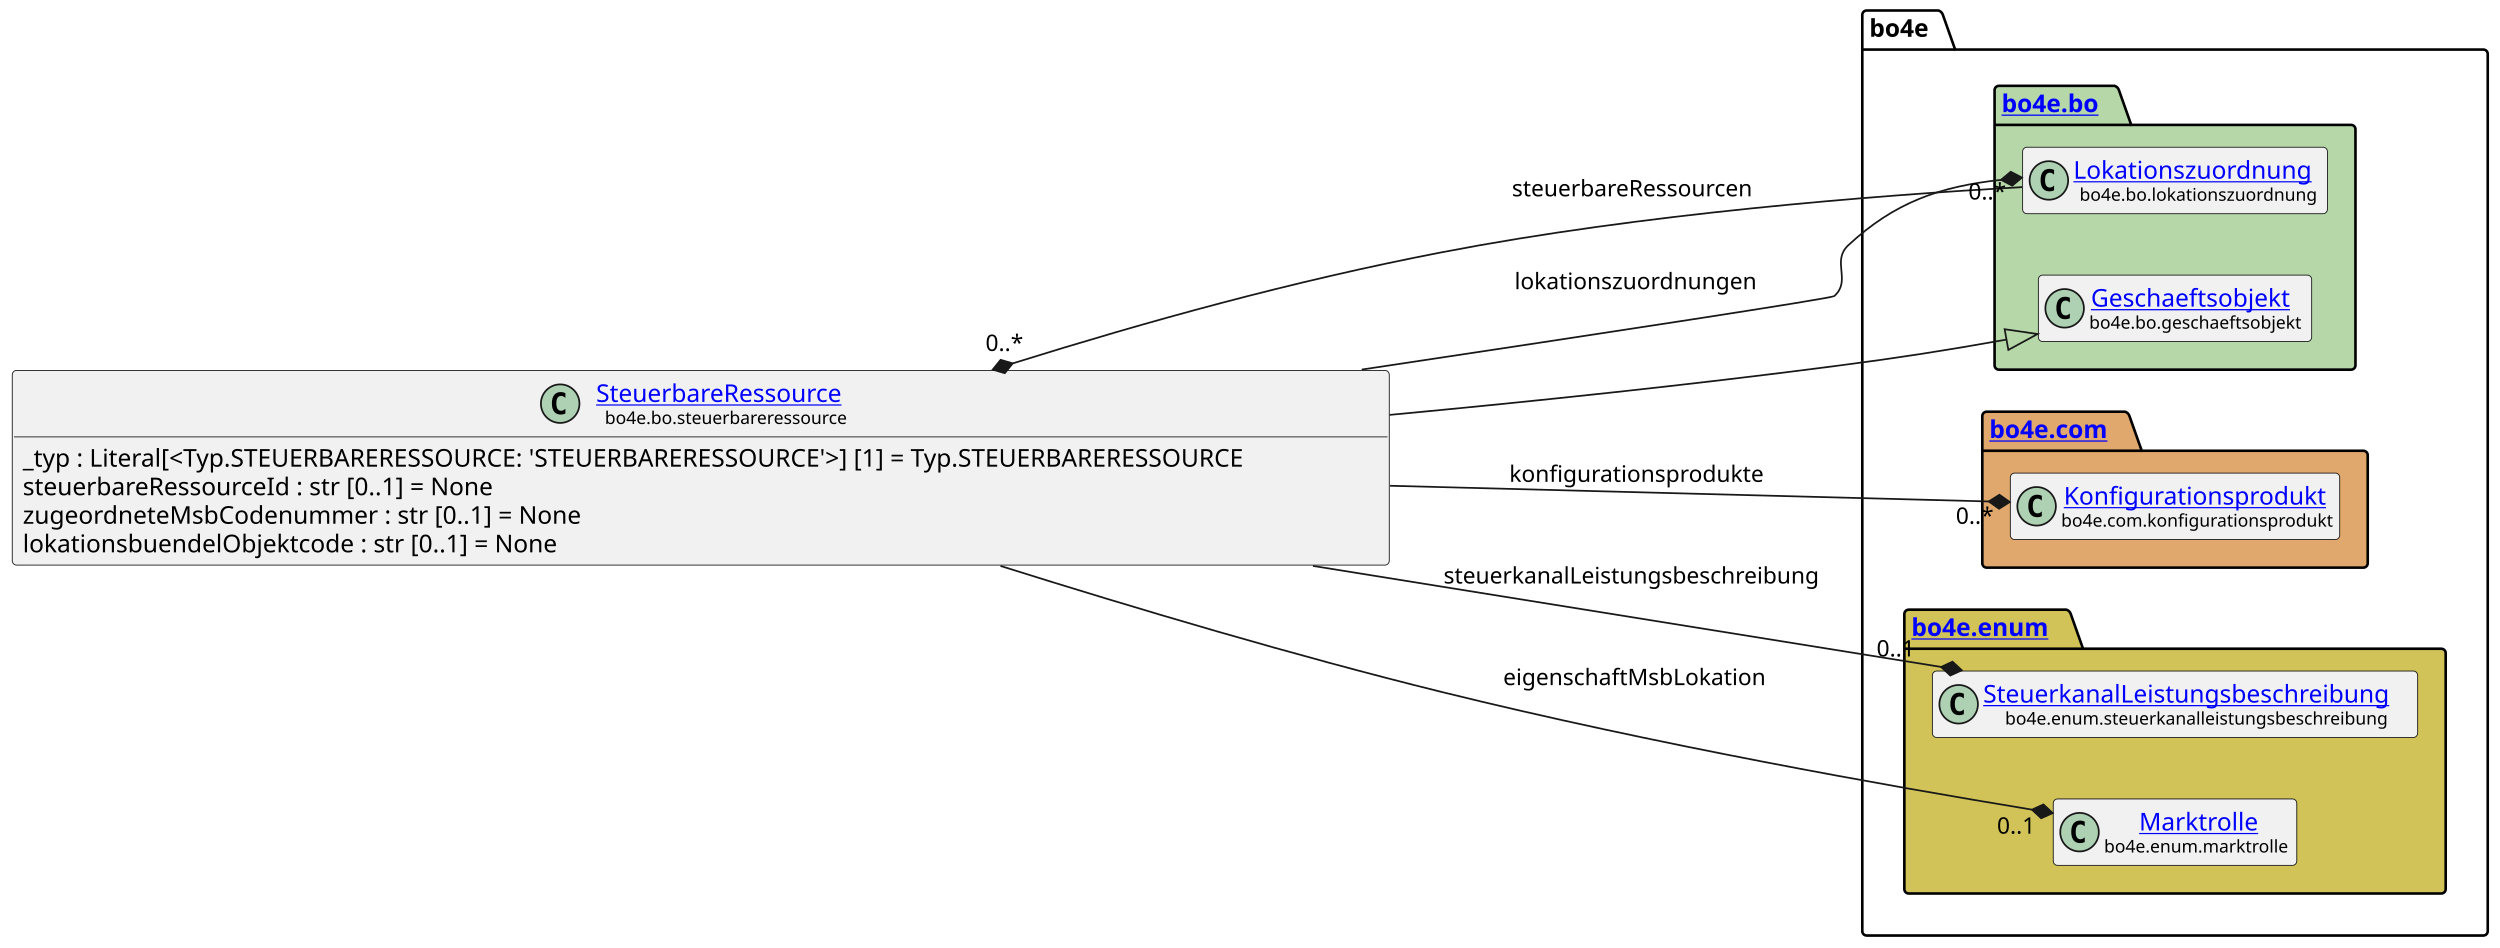
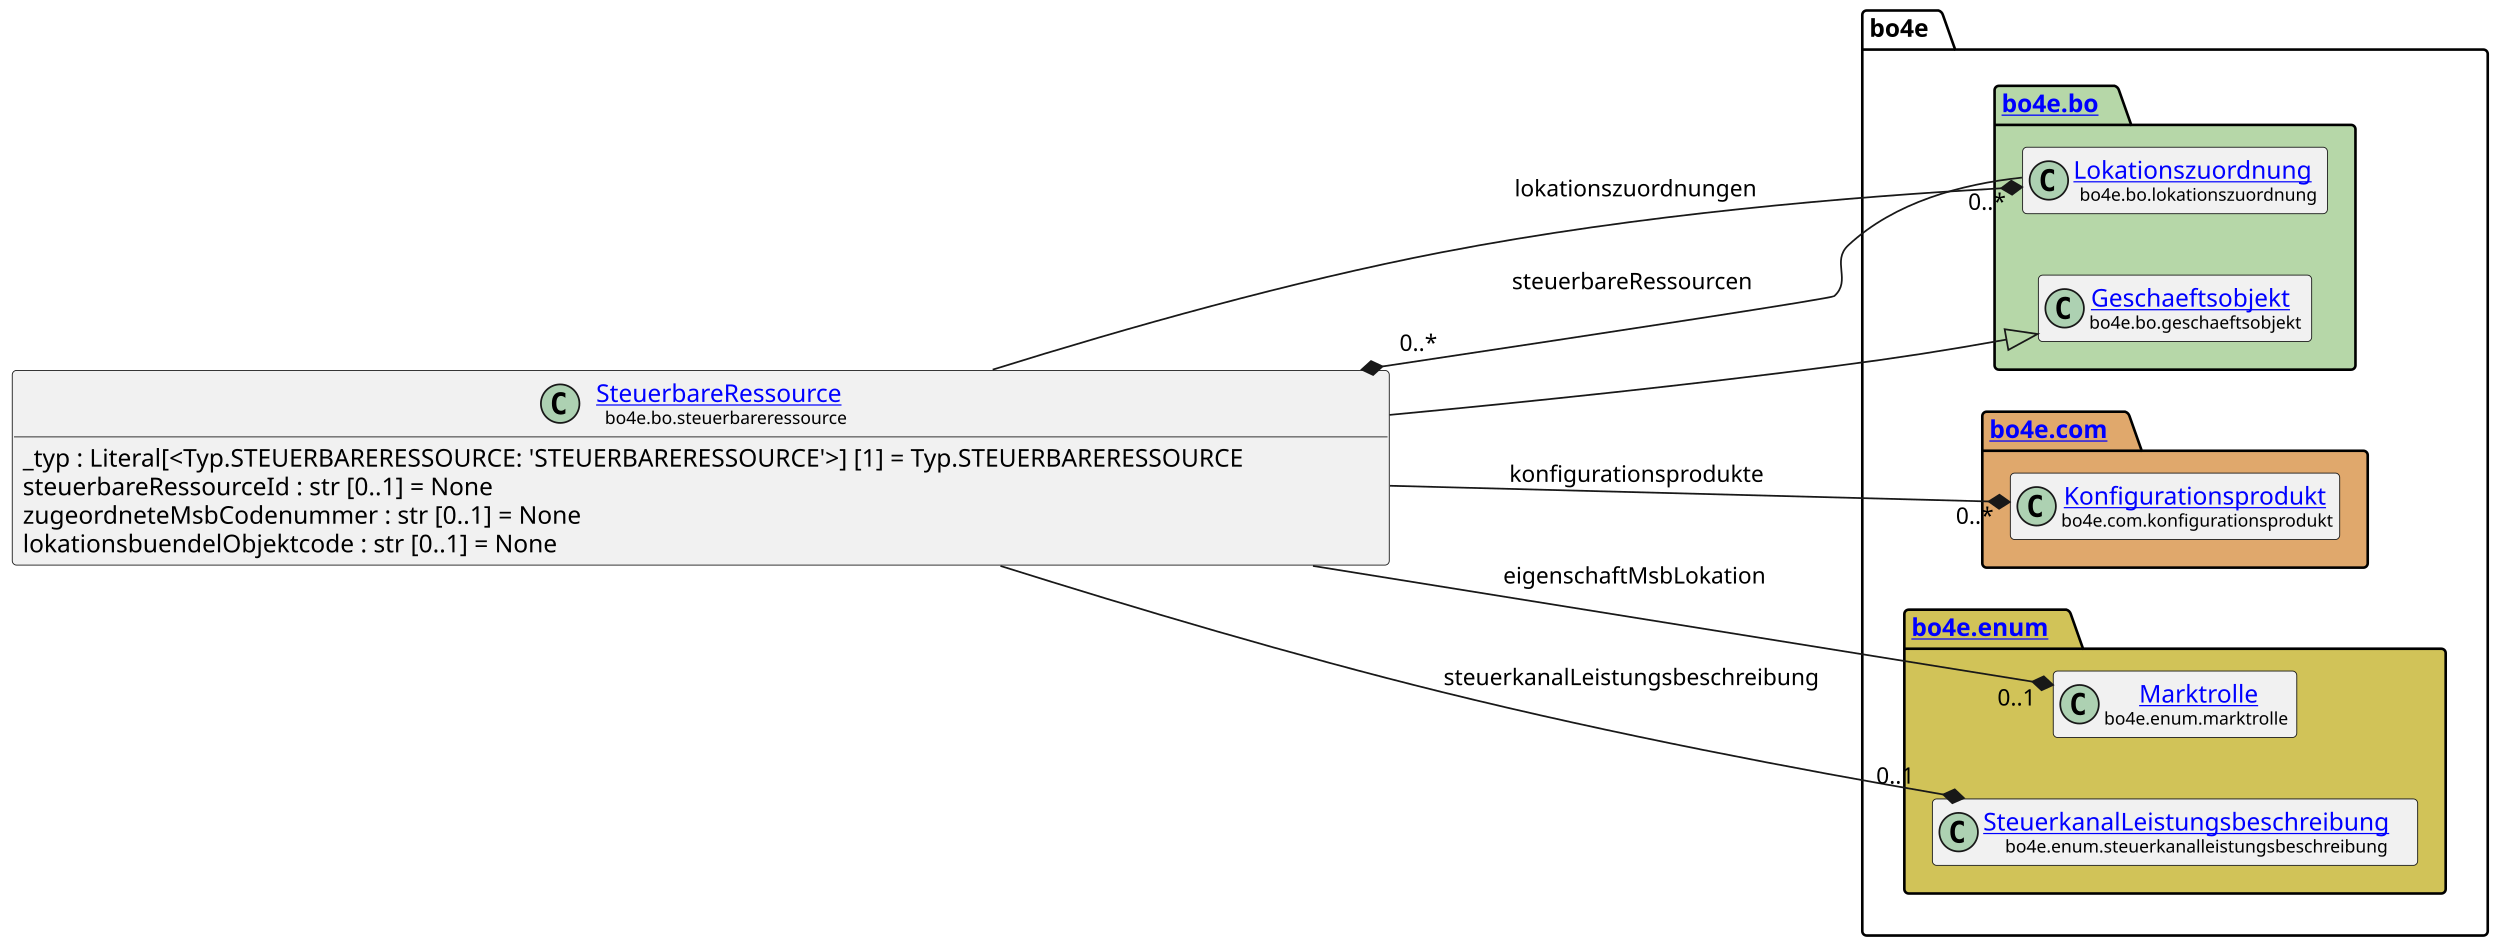
<svg xmlns="http://www.w3.org/2000/svg" xmlns:xlink="http://www.w3.org/1999/xlink" contentStyleType="text/css" height="541px" preserveAspectRatio="none" style="width:1427px;height:541px;background:#FFFFFF;" version="1.1" viewBox="0 0 1427 541" width="1427px" zoomAndPan="magnify">
  <defs />
  <g>
    <g id="cluster_bo4e">
      <path d="M1065.5,6 L1106.5,6 A3.75,3.75 0 0 1 1109,8.5 L1116,28.297 L1417.5,28.297 A2.5,2.5 0 0 1 1420,30.797 L1420,531.5 A2.5,2.5 0 0 1 1417.5,534 L1065.5,534 A2.5,2.5 0 0 1 1063,531.5 L1063,8.5 A2.5,2.5 0 0 1 1065.5,6 " fill="none" style="stroke:#000000;stroke-width:1.5;" />
      <line style="stroke:#000000;stroke-width:1.5;" x1="1063" x2="1116" y1="28.297" y2="28.297" />
      <text fill="#000000" font-family="sans-serif" font-size="14" font-weight="bold" lengthAdjust="spacing" textLength="40" x="1067" y="20.995">bo4e</text>
    </g>
    <g id="cluster_bo">
      <path d="M1141,49 L1207,49 A3.75,3.75 0 0 1 1209.5,51.5 L1216.5,71.297 L1342,71.297 A2.5,2.5 0 0 1 1344.5,73.797 L1344.5,208.5 A2.5,2.5 0 0 1 1342,211 L1141,211 A2.5,2.5 0 0 1 1138.5,208.5 L1138.5,51.5 A2.5,2.5 0 0 1 1141,49 " fill="#B6D7A8" style="stroke:#000000;stroke-width:1.5;" />
      <line style="stroke:#000000;stroke-width:1.5;" x1="1138.5" x2="1216.5" y1="71.297" y2="71.297" />
      <a href="https://bo4e.github.io/BO4E-python/latest/api/bo4e.bo.html" target="_top" title="https://bo4e.github.io/BO4E-python/latest/api/bo4e.bo.html" xlink:actuate="onRequest" xlink:href="https://bo4e.github.io/BO4E-python/latest/api/bo4e.bo.html" xlink:show="new" xlink:title="https://bo4e.github.io/BO4E-python/latest/api/bo4e.bo.html" xlink:type="simple">
        <text fill="#0000FF" font-family="sans-serif" font-size="14" font-weight="bold" lengthAdjust="spacing" text-decoration="underline" textLength="65" x="1142.5" y="63.995">bo4e.bo</text>
      </a>
    </g>
    <g id="cluster_com">
      <path d="M1134,235 L1213,235 A3.75,3.75 0 0 1 1215.5,237.5 L1222.5,257.297 L1349,257.297 A2.5,2.5 0 0 1 1351.5,259.797 L1351.5,321.5 A2.5,2.5 0 0 1 1349,324 L1134,324 A2.5,2.5 0 0 1 1131.5,321.5 L1131.5,237.5 A2.5,2.5 0 0 1 1134,235 " fill="#E0A86C" style="stroke:#000000;stroke-width:1.5;" />
      <line style="stroke:#000000;stroke-width:1.5;" x1="1131.5" x2="1222.5" y1="257.297" y2="257.297" />
      <a href="https://bo4e.github.io/BO4E-python/latest/api/bo4e.com.html" target="_top" title="https://bo4e.github.io/BO4E-python/latest/api/bo4e.com.html" xlink:actuate="onRequest" xlink:href="https://bo4e.github.io/BO4E-python/latest/api/bo4e.com.html" xlink:show="new" xlink:title="https://bo4e.github.io/BO4E-python/latest/api/bo4e.com.html" xlink:type="simple">
        <text fill="#0000FF" font-family="sans-serif" font-size="14" font-weight="bold" lengthAdjust="spacing" text-decoration="underline" textLength="78" x="1135.5" y="249.995">bo4e.com</text>
      </a>
    </g>
    <g id="cluster_enum">
      <path d="M1089.5,348 L1179.5,348 A3.75,3.75 0 0 1 1182,350.5 L1189,370.297 L1393.5,370.297 A2.5,2.5 0 0 1 1396,372.797 L1396,507.5 A2.5,2.5 0 0 1 1393.5,510 L1089.5,510 A2.5,2.5 0 0 1 1087,507.5 L1087,350.5 A2.5,2.5 0 0 1 1089.5,348 " fill="#D1C358" style="stroke:#000000;stroke-width:1.5;" />
      <line style="stroke:#000000;stroke-width:1.5;" x1="1087" x2="1189" y1="370.297" y2="370.297" />
      <a href="https://bo4e.github.io/BO4E-python/latest/api/bo4e.enum.html" target="_top" title="https://bo4e.github.io/BO4E-python/latest/api/bo4e.enum.html" xlink:actuate="onRequest" xlink:href="https://bo4e.github.io/BO4E-python/latest/api/bo4e.enum.html" xlink:show="new" xlink:title="https://bo4e.github.io/BO4E-python/latest/api/bo4e.enum.html" xlink:type="simple">
        <text fill="#0000FF" font-family="sans-serif" font-size="14" font-weight="bold" lengthAdjust="spacing" text-decoration="underline" textLength="89" x="1091" y="362.995">bo4e.enum</text>
      </a>
    </g>
    <g id="elem_Lokationszuordnung">
      <rect codeLine="11" fill="#F1F1F1" height="37.938" id="Lokationszuordnung" rx="2.5" ry="2.5" style="stroke:#181818;stroke-width:0.5;" width="174" x="1154.5" y="84.03" />
      <ellipse cx="1169.5" cy="102.999" fill="#ADD1B2" rx="11" ry="11" style="stroke:#181818;stroke-width:1.0;" />
      <path d="M1172.469,108.639 Q1171.891,108.936 1171.25,109.077 Q1170.609,109.233 1169.906,109.233 Q1167.406,109.233 1166.078,107.593 Q1164.766,105.936 1164.766,102.811 Q1164.766,99.686 1166.078,98.03 Q1167.406,96.374 1169.906,96.374 Q1170.609,96.374 1171.25,96.53 Q1171.906,96.686 1172.469,96.983 L1172.469,99.702 Q1171.844,99.124 1171.25,98.858 Q1170.656,98.577 1170.031,98.577 Q1168.688,98.577 1168,99.655 Q1167.312,100.718 1167.312,102.811 Q1167.312,104.905 1168,105.983 Q1168.688,107.046 1170.031,107.046 Q1170.656,107.046 1171.25,106.78 Q1171.844,106.499 1172.469,105.921 L1172.469,108.639 Z " fill="#000000" />
      <a href="https://bo4e.github.io/BO4E-python/latest/api/bo4e.bo.html#bo4e.bo.lokationszuordnung.Lokationszuordnung" target="_top" title="https://bo4e.github.io/BO4E-python/latest/api/bo4e.bo.html#bo4e.bo.lokationszuordnung.Lokationszuordnung" xlink:actuate="onRequest" xlink:href="https://bo4e.github.io/BO4E-python/latest/api/bo4e.bo.html#bo4e.bo.lokationszuordnung.Lokationszuordnung" xlink:show="new" xlink:title="https://bo4e.github.io/BO4E-python/latest/api/bo4e.bo.html#bo4e.bo.lokationszuordnung.Lokationszuordnung" xlink:type="simple">
        <text fill="#0000FF" font-family="sans-serif" font-size="14" lengthAdjust="spacing" text-decoration="underline" textLength="142" x="1183.5" y="102.025">Lokationszuordnung</text>
      </a>
      <text fill="#000000" font-family="sans-serif" font-size="10" lengthAdjust="spacing" textLength="135" x="1187" y="114.609">bo4e.bo.lokationszuordnung</text>
    </g>
    <g id="elem_Geschaeftsobjekt">
      <rect codeLine="12" fill="#F1F1F1" height="37.938" id="Geschaeftsobjekt" rx="2.5" ry="2.5" style="stroke:#181818;stroke-width:0.5;" width="156" x="1163.5" y="157.03" />
      <ellipse cx="1178.5" cy="175.999" fill="#ADD1B2" rx="11" ry="11" style="stroke:#181818;stroke-width:1.0;" />
      <path d="M1181.469,181.639 Q1180.891,181.936 1180.25,182.077 Q1179.609,182.233 1178.906,182.233 Q1176.406,182.233 1175.078,180.593 Q1173.766,178.936 1173.766,175.811 Q1173.766,172.686 1175.078,171.03 Q1176.406,169.374 1178.906,169.374 Q1179.609,169.374 1180.25,169.53 Q1180.906,169.686 1181.469,169.983 L1181.469,172.702 Q1180.844,172.124 1180.25,171.858 Q1179.656,171.577 1179.031,171.577 Q1177.688,171.577 1177,172.655 Q1176.312,173.718 1176.312,175.811 Q1176.312,177.905 1177,178.983 Q1177.688,180.046 1179.031,180.046 Q1179.656,180.046 1180.25,179.78 Q1180.844,179.499 1181.469,178.921 L1181.469,181.639 Z " fill="#000000" />
      <a href="https://bo4e.github.io/BO4E-python/latest/api/bo4e.bo.html#bo4e.bo.geschaeftsobjekt.Geschaeftsobjekt" target="_top" title="https://bo4e.github.io/BO4E-python/latest/api/bo4e.bo.html#bo4e.bo.geschaeftsobjekt.Geschaeftsobjekt" xlink:actuate="onRequest" xlink:href="https://bo4e.github.io/BO4E-python/latest/api/bo4e.bo.html#bo4e.bo.geschaeftsobjekt.Geschaeftsobjekt" xlink:show="new" xlink:title="https://bo4e.github.io/BO4E-python/latest/api/bo4e.bo.html#bo4e.bo.geschaeftsobjekt.Geschaeftsobjekt" xlink:type="simple">
        <text fill="#0000FF" font-family="sans-serif" font-size="14" lengthAdjust="spacing" text-decoration="underline" textLength="122" x="1193.5" y="175.025">Geschaeftsobjekt</text>
      </a>
      <text fill="#000000" font-family="sans-serif" font-size="10" lengthAdjust="spacing" textLength="124" x="1192.5" y="187.609">bo4e.bo.geschaeftsobjekt</text>
    </g>
    <g id="elem_Konfigurationsprodukt">
      <rect codeLine="15" fill="#F1F1F1" height="37.938" id="Konfigurationsprodukt" rx="2.5" ry="2.5" style="stroke:#181818;stroke-width:0.5;" width="188" x="1147.5" y="270.03" />
      <ellipse cx="1162.5" cy="288.999" fill="#ADD1B2" rx="11" ry="11" style="stroke:#181818;stroke-width:1.0;" />
      <path d="M1165.469,294.639 Q1164.891,294.936 1164.25,295.077 Q1163.609,295.233 1162.906,295.233 Q1160.406,295.233 1159.078,293.592 Q1157.766,291.936 1157.766,288.811 Q1157.766,285.686 1159.078,284.03 Q1160.406,282.374 1162.906,282.374 Q1163.609,282.374 1164.25,282.53 Q1164.906,282.686 1165.469,282.983 L1165.469,285.702 Q1164.844,285.124 1164.25,284.858 Q1163.656,284.577 1163.031,284.577 Q1161.688,284.577 1161,285.655 Q1160.312,286.717 1160.312,288.811 Q1160.312,290.905 1161,291.983 Q1161.688,293.046 1163.031,293.046 Q1163.656,293.046 1164.25,292.78 Q1164.844,292.499 1165.469,291.921 L1165.469,294.639 Z " fill="#000000" />
      <a href="https://bo4e.github.io/BO4E-python/latest/api/bo4e.com.html#bo4e.com.konfigurationsprodukt.Konfigurationsprodukt" target="_top" title="https://bo4e.github.io/BO4E-python/latest/api/bo4e.com.html#bo4e.com.konfigurationsprodukt.Konfigurationsprodukt" xlink:actuate="onRequest" xlink:href="https://bo4e.github.io/BO4E-python/latest/api/bo4e.com.html#bo4e.com.konfigurationsprodukt.Konfigurationsprodukt" xlink:show="new" xlink:title="https://bo4e.github.io/BO4E-python/latest/api/bo4e.com.html#bo4e.com.konfigurationsprodukt.Konfigurationsprodukt" xlink:type="simple">
        <text fill="#0000FF" font-family="sans-serif" font-size="14" lengthAdjust="spacing" text-decoration="underline" textLength="153" x="1178" y="288.025">Konfigurationsprodukt</text>
      </a>
      <text fill="#000000" font-family="sans-serif" font-size="10" lengthAdjust="spacing" textLength="156" x="1176.5" y="300.609">bo4e.com.konfigurationsprodukt</text>
    </g>
+     <g id="elem_Marktrolle">
+       <rect codeLine="18" fill="#F1F1F1" height="37.938" id="Marktrolle" rx="2.5" ry="2.5" style="stroke:#181818;stroke-width:0.5;" width="139" x="1172" y="383.03" />
+       <ellipse cx="1187" cy="401.999" fill="#ADD1B2" rx="11" ry="11" style="stroke:#181818;stroke-width:1.0;" />
+       <path d="M1189.969,407.639 Q1189.391,407.936 1188.75,408.077 Q1188.109,408.233 1187.406,408.233 Q1184.906,408.233 1183.578,406.592 Q1182.266,404.936 1182.266,401.811 Q1182.266,398.686 1183.578,397.03 Q1184.906,395.374 1187.406,395.374 Q1188.109,395.374 1188.75,395.53 Q1189.406,395.686 1189.969,395.983 L1189.969,398.702 Q1189.344,398.124 1188.75,397.858 Q1188.156,397.577 1187.531,397.577 Q1186.188,397.577 1185.5,398.655 Q1184.812,399.717 1184.812,401.811 Q1184.812,403.905 1185.5,404.983 Q1186.188,406.046 1187.531,406.046 Q1188.156,406.046 1188.75,405.78 Q1189.344,405.499 1189.969,404.921 L1189.969,407.639 Z " fill="#000000" />
+       <a href="https://bo4e.github.io/BO4E-python/latest/api/bo4e.enum.html#bo4e.enum.marktrolle.Marktrolle" target="_top" title="https://bo4e.github.io/BO4E-python/latest/api/bo4e.enum.html#bo4e.enum.marktrolle.Marktrolle" xlink:actuate="onRequest" xlink:href="https://bo4e.github.io/BO4E-python/latest/api/bo4e.enum.html#bo4e.enum.marktrolle.Marktrolle" xlink:show="new" xlink:title="https://bo4e.github.io/BO4E-python/latest/api/bo4e.enum.html#bo4e.enum.marktrolle.Marktrolle" xlink:type="simple">
+         <text fill="#0000FF" font-family="sans-serif" font-size="14" lengthAdjust="spacing" text-decoration="underline" textLength="67" x="1221" y="401.025">Marktrolle</text>
+       </a>
+       <text fill="#000000" font-family="sans-serif" font-size="10" lengthAdjust="spacing" textLength="107" x="1201" y="413.609">bo4e.enum.marktrolle</text>
+     </g>
    <g id="elem_SteuerkanalLeistungsbeschreibung">
-       <rect codeLine="18" fill="#F1F1F1" height="37.938" id="SteuerkanalLeistungsbeschreibung" rx="2.5" ry="2.5" style="stroke:#181818;stroke-width:0.5;" width="277" x="1103" y="383.03" />
-       <ellipse cx="1118" cy="401.999" fill="#ADD1B2" rx="11" ry="11" style="stroke:#181818;stroke-width:1.0;" />
-       <path d="M1120.969,407.639 Q1120.391,407.936 1119.75,408.077 Q1119.109,408.233 1118.406,408.233 Q1115.906,408.233 1114.578,406.592 Q1113.266,404.936 1113.266,401.811 Q1113.266,398.686 1114.578,397.03 Q1115.906,395.374 1118.406,395.374 Q1119.109,395.374 1119.75,395.53 Q1120.406,395.686 1120.969,395.983 L1120.969,398.702 Q1120.344,398.124 1119.75,397.858 Q1119.156,397.577 1118.531,397.577 Q1117.188,397.577 1116.5,398.655 Q1115.812,399.717 1115.812,401.811 Q1115.812,403.905 1116.5,404.983 Q1117.188,406.046 1118.531,406.046 Q1119.156,406.046 1119.75,405.78 Q1120.344,405.499 1120.969,404.921 L1120.969,407.639 Z " fill="#000000" />
+       <rect codeLine="19" fill="#F1F1F1" height="37.938" id="SteuerkanalLeistungsbeschreibung" rx="2.5" ry="2.5" style="stroke:#181818;stroke-width:0.5;" width="277" x="1103" y="456.03" />
+       <ellipse cx="1118" cy="474.999" fill="#ADD1B2" rx="11" ry="11" style="stroke:#181818;stroke-width:1.0;" />
+       <path d="M1120.969,480.639 Q1120.391,480.936 1119.75,481.077 Q1119.109,481.233 1118.406,481.233 Q1115.906,481.233 1114.578,479.592 Q1113.266,477.936 1113.266,474.811 Q1113.266,471.686 1114.578,470.03 Q1115.906,468.374 1118.406,468.374 Q1119.109,468.374 1119.75,468.53 Q1120.406,468.686 1120.969,468.983 L1120.969,471.702 Q1120.344,471.124 1119.75,470.858 Q1119.156,470.577 1118.531,470.577 Q1117.188,470.577 1116.5,471.655 Q1115.812,472.717 1115.812,474.811 Q1115.812,476.905 1116.5,477.983 Q1117.188,479.046 1118.531,479.046 Q1119.156,479.046 1119.75,478.78 Q1120.344,478.499 1120.969,477.921 L1120.969,480.639 Z " fill="#000000" />
      <a href="https://bo4e.github.io/BO4E-python/latest/api/bo4e.enum.html#bo4e.enum.steuerkanalleistungsbeschreibung.SteuerkanalLeistungsbeschreibung" target="_top" title="https://bo4e.github.io/BO4E-python/latest/api/bo4e.enum.html#bo4e.enum.steuerkanalleistungsbeschreibung.SteuerkanalLeistungsbeschreibung" xlink:actuate="onRequest" xlink:href="https://bo4e.github.io/BO4E-python/latest/api/bo4e.enum.html#bo4e.enum.steuerkanalleistungsbeschreibung.SteuerkanalLeistungsbeschreibung" xlink:show="new" xlink:title="https://bo4e.github.io/BO4E-python/latest/api/bo4e.enum.html#bo4e.enum.steuerkanalleistungsbeschreibung.SteuerkanalLeistungsbeschreibung" xlink:type="simple">
-         <text fill="#0000FF" font-family="sans-serif" font-size="14" lengthAdjust="spacing" text-decoration="underline" textLength="245" x="1132" y="401.025">SteuerkanalLeistungsbeschreibung</text>
+         <text fill="#0000FF" font-family="sans-serif" font-size="14" lengthAdjust="spacing" text-decoration="underline" textLength="245" x="1132" y="474.025">SteuerkanalLeistungsbeschreibung</text>
      </a>
-       <text fill="#000000" font-family="sans-serif" font-size="10" lengthAdjust="spacing" textLength="220" x="1144.5" y="413.609">bo4e.enum.steuerkanalleistungsbeschreibung</text>
-     </g>
-     <g id="elem_Marktrolle">
-       <rect codeLine="19" fill="#F1F1F1" height="37.938" id="Marktrolle" rx="2.5" ry="2.5" style="stroke:#181818;stroke-width:0.5;" width="139" x="1172" y="456.03" />
-       <ellipse cx="1187" cy="474.999" fill="#ADD1B2" rx="11" ry="11" style="stroke:#181818;stroke-width:1.0;" />
-       <path d="M1189.969,480.639 Q1189.391,480.936 1188.75,481.077 Q1188.109,481.233 1187.406,481.233 Q1184.906,481.233 1183.578,479.592 Q1182.266,477.936 1182.266,474.811 Q1182.266,471.686 1183.578,470.03 Q1184.906,468.374 1187.406,468.374 Q1188.109,468.374 1188.75,468.53 Q1189.406,468.686 1189.969,468.983 L1189.969,471.702 Q1189.344,471.124 1188.75,470.858 Q1188.156,470.577 1187.531,470.577 Q1186.188,470.577 1185.5,471.655 Q1184.812,472.717 1184.812,474.811 Q1184.812,476.905 1185.5,477.983 Q1186.188,479.046 1187.531,479.046 Q1188.156,479.046 1188.75,478.78 Q1189.344,478.499 1189.969,477.921 L1189.969,480.639 Z " fill="#000000" />
-       <a href="https://bo4e.github.io/BO4E-python/latest/api/bo4e.enum.html#bo4e.enum.marktrolle.Marktrolle" target="_top" title="https://bo4e.github.io/BO4E-python/latest/api/bo4e.enum.html#bo4e.enum.marktrolle.Marktrolle" xlink:actuate="onRequest" xlink:href="https://bo4e.github.io/BO4E-python/latest/api/bo4e.enum.html#bo4e.enum.marktrolle.Marktrolle" xlink:show="new" xlink:title="https://bo4e.github.io/BO4E-python/latest/api/bo4e.enum.html#bo4e.enum.marktrolle.Marktrolle" xlink:type="simple">
-         <text fill="#0000FF" font-family="sans-serif" font-size="14" lengthAdjust="spacing" text-decoration="underline" textLength="67" x="1221" y="474.025">Marktrolle</text>
-       </a>
-       <text fill="#000000" font-family="sans-serif" font-size="10" lengthAdjust="spacing" textLength="107" x="1201" y="486.609">bo4e.enum.marktrolle</text>
+       <text fill="#000000" font-family="sans-serif" font-size="10" lengthAdjust="spacing" textLength="220" x="1144.5" y="486.609">bo4e.enum.steuerkanalleistungsbeschreibung</text>
    </g>
    <g id="elem_SteuerbareRessource">
      <rect codeLine="3" fill="#F1F1F1" height="111.125" id="SteuerbareRessource" rx="2.5" ry="2.5" style="stroke:#181818;stroke-width:0.5;" width="786" x="7" y="211.44" />
      <ellipse cx="319.75" cy="230.409" fill="#ADD1B2" rx="11" ry="11" style="stroke:#181818;stroke-width:1.0;" />
      <path d="M322.719,236.049 Q322.141,236.346 321.5,236.487 Q320.859,236.643 320.156,236.643 Q317.656,236.643 316.328,235.002 Q315.016,233.346 315.016,230.221 Q315.016,227.096 316.328,225.44 Q317.656,223.784 320.156,223.784 Q320.859,223.784 321.5,223.94 Q322.156,224.096 322.719,224.393 L322.719,227.112 Q322.094,226.534 321.5,226.268 Q320.906,225.987 320.281,225.987 Q318.938,225.987 318.25,227.065 Q317.562,228.127 317.562,230.221 Q317.562,232.315 318.25,233.393 Q318.938,234.456 320.281,234.456 Q320.906,234.456 321.5,234.19 Q322.094,233.909 322.719,233.331 L322.719,236.049 Z " fill="#000000" />
      <a href="https://bo4e.github.io/BO4E-python/latest/api/bo4e.bo.html#bo4e.bo.steuerbareressource.SteuerbareRessource" target="_top" title="https://bo4e.github.io/BO4E-python/latest/api/bo4e.bo.html#bo4e.bo.steuerbareressource.SteuerbareRessource" xlink:actuate="onRequest" xlink:href="https://bo4e.github.io/BO4E-python/latest/api/bo4e.bo.html#bo4e.bo.steuerbareressource.SteuerbareRessource" xlink:show="new" xlink:title="https://bo4e.github.io/BO4E-python/latest/api/bo4e.bo.html#bo4e.bo.steuerbareressource.SteuerbareRessource" xlink:type="simple">
        <text fill="#0000FF" font-family="sans-serif" font-size="14" lengthAdjust="spacing" text-decoration="underline" textLength="152" x="340.25" y="229.435">SteuerbareRessource</text>
      </a>
      <text fill="#000000" font-family="sans-serif" font-size="10" lengthAdjust="spacing" textLength="142" x="345.25" y="242.019">bo4e.bo.steuerbareressource</text>
      <line style="stroke:#181818;stroke-width:0.5;" x1="8" x2="792" y1="249.377" y2="249.377" />
      <text fill="#000000" font-family="sans-serif" font-size="14" lengthAdjust="spacing" textLength="774" x="13" y="266.373">_typ : Literal[&lt;Typ.STEUERBARERESSOURCE: 'STEUERBARERESSOURCE'&gt;] [1] = Typ.STEUERBARERESSOURCE</text>
      <text fill="#000000" font-family="sans-serif" font-size="14" lengthAdjust="spacing" textLength="291" x="13" y="282.67">steuerbareRessourceId : str [0..1] = None</text>
      <text fill="#000000" font-family="sans-serif" font-size="14" lengthAdjust="spacing" textLength="342" x="13" y="298.966">zugeordneteMsbCodenummer : str [0..1] = None</text>
      <text fill="#000000" font-family="sans-serif" font-size="14" lengthAdjust="spacing" textLength="327" x="13" y="315.263">lokationsbuendelObjektcode : str [0..1] = None</text>
    </g>
-     <g id="link_SteuerbareRessource_Lokationszuordnung">
-       <path codeLine="22" d="M578.075,207.415 C655.195,183.345 737.21,160.57 823,144 C936.34,122.11 1069.38,111.61 1154.27,106.79 " fill="none" id="SteuerbareRessource-backto-Lokationszuordnung" style="stroke:#181818;stroke-width:1.0;" />
-       <polygon fill="#181818" points="566.62,210.99,573.539,213.021,578.075,207.415,571.156,205.384,566.62,210.99" style="stroke:#181818;stroke-width:1.0;" />
-       <text fill="#000000" font-family="sans-serif" font-size="13" lengthAdjust="spacing" textLength="144" x="863" y="112.067">steuerbareRessourcen</text>
-       <text fill="#000000" font-family="sans-serif" font-size="13" lengthAdjust="spacing" textLength="23" x="562.525" y="200.324">0..*</text>
-     </g>
-     <g id="link_SteuerbareRessource_Lokationszuordnung">
-       <path codeLine="27" d="M777.25,210.95 C918.34,189.75 1045.5,170.34 1047,169 C1057,160.12 1045.21,149.11 1055,140 C1081.45,115.4 1107.489,106.396 1142.189,102.656 " fill="none" id="SteuerbareRessource-to-Lokationszuordnung" style="stroke:#181818;stroke-width:1.0;" />
-       <polygon fill="#181818" points="1154.12,101.37,1147.726,98.036,1142.189,102.656,1148.583,105.99,1154.12,101.37" style="stroke:#181818;stroke-width:1.0;" />
-       <text fill="#000000" font-family="sans-serif" font-size="13" lengthAdjust="spacing" textLength="141" x="864.5" y="165.067">lokationszuordnungen</text>
-       <text fill="#000000" font-family="sans-serif" font-size="13" lengthAdjust="spacing" textLength="23" x="1123.55" y="113.891">0..*</text>
-     </g>
    <g id="link_SteuerbareRessource_Geschaeftsobjekt">
-       <path codeLine="23" d="M793.12,236.82 C877.03,228.96 965.07,219.65 1047,209 C1085.36,204.02 1110.02,200.123 1145.31,193.823 " fill="none" id="SteuerbareRessource-to-Geschaeftsobjekt" style="stroke:#181818;stroke-width:1.0;" />
+       <path codeLine="22" d="M793.12,236.82 C877.03,228.96 965.07,219.65 1047,209 C1085.36,204.02 1110.02,200.123 1145.31,193.823 " fill="none" id="SteuerbareRessource-to-Geschaeftsobjekt" style="stroke:#181818;stroke-width:1.0;" />
      <polygon fill="none" points="1163.03,190.66,1144.256,187.917,1146.365,199.73,1163.03,190.66" style="stroke:#181818;stroke-width:1.0;" />
    </g>
    <g id="link_SteuerbareRessource_SteuerkanalLeistungsbeschreibung">
-       <path codeLine="24" d="M749.43,323.03 C881.24,344.23 1010.872,365.075 1107.952,380.685 " fill="none" id="SteuerbareRessource-to-SteuerkanalLeistungsbeschreibung" style="stroke:#181818;stroke-width:1.0;" />
-       <polygon fill="#181818" points="1119.8,382.59,1114.511,377.688,1107.952,380.685,1113.241,385.587,1119.8,382.59" style="stroke:#181818;stroke-width:1.0;" />
-       <text fill="#000000" font-family="sans-serif" font-size="13" lengthAdjust="spacing" textLength="222" x="824" y="333.067">steuerkanalLeistungsbeschreibung</text>
-       <text fill="#000000" font-family="sans-serif" font-size="13" lengthAdjust="spacing" textLength="24" x="1071.149" y="374.708">0..1</text>
+       <path codeLine="23" d="M571.06,323.04 C647.55,347.09 739.29,374.34 823,395 C922.6,419.57 1025.295,439.007 1109.175,453.497 " fill="none" id="SteuerbareRessource-to-SteuerkanalLeistungsbeschreibung" style="stroke:#181818;stroke-width:1.0;" />
+       <polygon fill="#181818" points="1121,455.54,1115.768,450.577,1109.175,453.497,1114.407,458.46,1121,455.54" style="stroke:#181818;stroke-width:1.0;" />
+       <text fill="#000000" font-family="sans-serif" font-size="13" lengthAdjust="spacing" textLength="222" x="824" y="391.067">steuerkanalLeistungsbeschreibung</text>
+       <text fill="#000000" font-family="sans-serif" font-size="13" lengthAdjust="spacing" textLength="24" x="1070.914" y="447.312">0..1</text>
    </g>
    <g id="link_SteuerbareRessource_Konfigurationsprodukt">
-       <path codeLine="25" d="M793.41,277.28 C925.11,280.73 1048.424,283.966 1135.174,286.236 " fill="none" id="SteuerbareRessource-to-Konfigurationsprodukt" style="stroke:#181818;stroke-width:1.0;" />
+       <path codeLine="24" d="M793.41,277.28 C925.11,280.73 1048.424,283.966 1135.174,286.236 " fill="none" id="SteuerbareRessource-to-Konfigurationsprodukt" style="stroke:#181818;stroke-width:1.0;" />
      <polygon fill="#181818" points="1147.17,286.55,1141.277,282.394,1135.174,286.236,1141.067,290.392,1147.17,286.55" style="stroke:#181818;stroke-width:1.0;" />
      <text fill="#000000" font-family="sans-serif" font-size="13" lengthAdjust="spacing" textLength="147" x="861.5" y="275.067">konfigurationsprodukte</text>
      <text fill="#000000" font-family="sans-serif" font-size="13" lengthAdjust="spacing" textLength="23" x="1116.398" y="298.993">0..*</text>
    </g>
    <g id="link_SteuerbareRessource_Marktrolle">
-       <path codeLine="26" d="M571.06,323.04 C647.55,347.09 739.29,374.34 823,395 C944.63,425.01 1076.69,448.449 1159.84,462.149 " fill="none" id="SteuerbareRessource-to-Marktrolle" style="stroke:#181818;stroke-width:1.0;" />
-       <polygon fill="#181818" points="1171.68,464.1,1166.41,459.178,1159.84,462.149,1165.11,467.071,1171.68,464.1" style="stroke:#181818;stroke-width:1.0;" />
-       <text fill="#000000" font-family="sans-serif" font-size="13" lengthAdjust="spacing" textLength="154" x="858" y="391.067">eigenschaftMsbLokation</text>
-       <text fill="#000000" font-family="sans-serif" font-size="13" lengthAdjust="spacing" textLength="24" x="1139.881" y="475.849">0..1</text>
+       <path codeLine="25" d="M749.43,323.03 C907.38,348.43 1067.362,374.154 1160.042,389.064 " fill="none" id="SteuerbareRessource-to-Marktrolle" style="stroke:#181818;stroke-width:1.0;" />
+       <polygon fill="#181818" points="1171.89,390.97,1166.601,386.068,1160.042,389.064,1165.331,393.966,1171.89,390.97" style="stroke:#181818;stroke-width:1.0;" />
+       <text fill="#000000" font-family="sans-serif" font-size="13" lengthAdjust="spacing" textLength="154" x="858" y="333.067">eigenschaftMsbLokation</text>
+       <text fill="#000000" font-family="sans-serif" font-size="13" lengthAdjust="spacing" textLength="24" x="1140.111" y="402.707">0..1</text>
+     </g>
+     <g id="link_SteuerbareRessource_Lokationszuordnung">
+       <path codeLine="26" d="M566.62,210.99 C643.74,186.92 737.21,160.57 823,144 C936.34,122.11 1057.399,112.29 1142.289,107.47 " fill="none" id="SteuerbareRessource-to-Lokationszuordnung" style="stroke:#181818;stroke-width:1.0;" />
+       <polygon fill="#181818" points="1154.27,106.79,1148.053,103.137,1142.289,107.47,1148.506,111.124,1154.27,106.79" style="stroke:#181818;stroke-width:1.0;" />
+       <text fill="#000000" font-family="sans-serif" font-size="13" lengthAdjust="spacing" textLength="141" x="864.5" y="112.067">lokationszuordnungen</text>
+       <text fill="#000000" font-family="sans-serif" font-size="13" lengthAdjust="spacing" textLength="23" x="1123.402" y="119.762">0..*</text>
+     </g>
+     <g id="link_SteuerbareRessource_Lokationszuordnung">
+       <path codeLine="27" d="M789.117,209.167 C930.207,187.967 1045.5,170.34 1047,169 C1057,160.12 1045.21,149.11 1055,140 C1081.45,115.4 1119.42,105.11 1154.12,101.37 " fill="none" id="SteuerbareRessource-backto-Lokationszuordnung" style="stroke:#181818;stroke-width:1.0;" />
+       <polygon fill="#181818" points="777.25,210.95,783.778,214.014,789.117,209.167,782.589,206.103,777.25,210.95" style="stroke:#181818;stroke-width:1.0;" />
+       <text fill="#000000" font-family="sans-serif" font-size="13" lengthAdjust="spacing" textLength="144" x="863" y="165.067">steuerbareRessourcen</text>
+       <text fill="#000000" font-family="sans-serif" font-size="13" lengthAdjust="spacing" textLength="23" x="798.826" y="200.28">0..*</text>
    </g>
  </g>
</svg>
